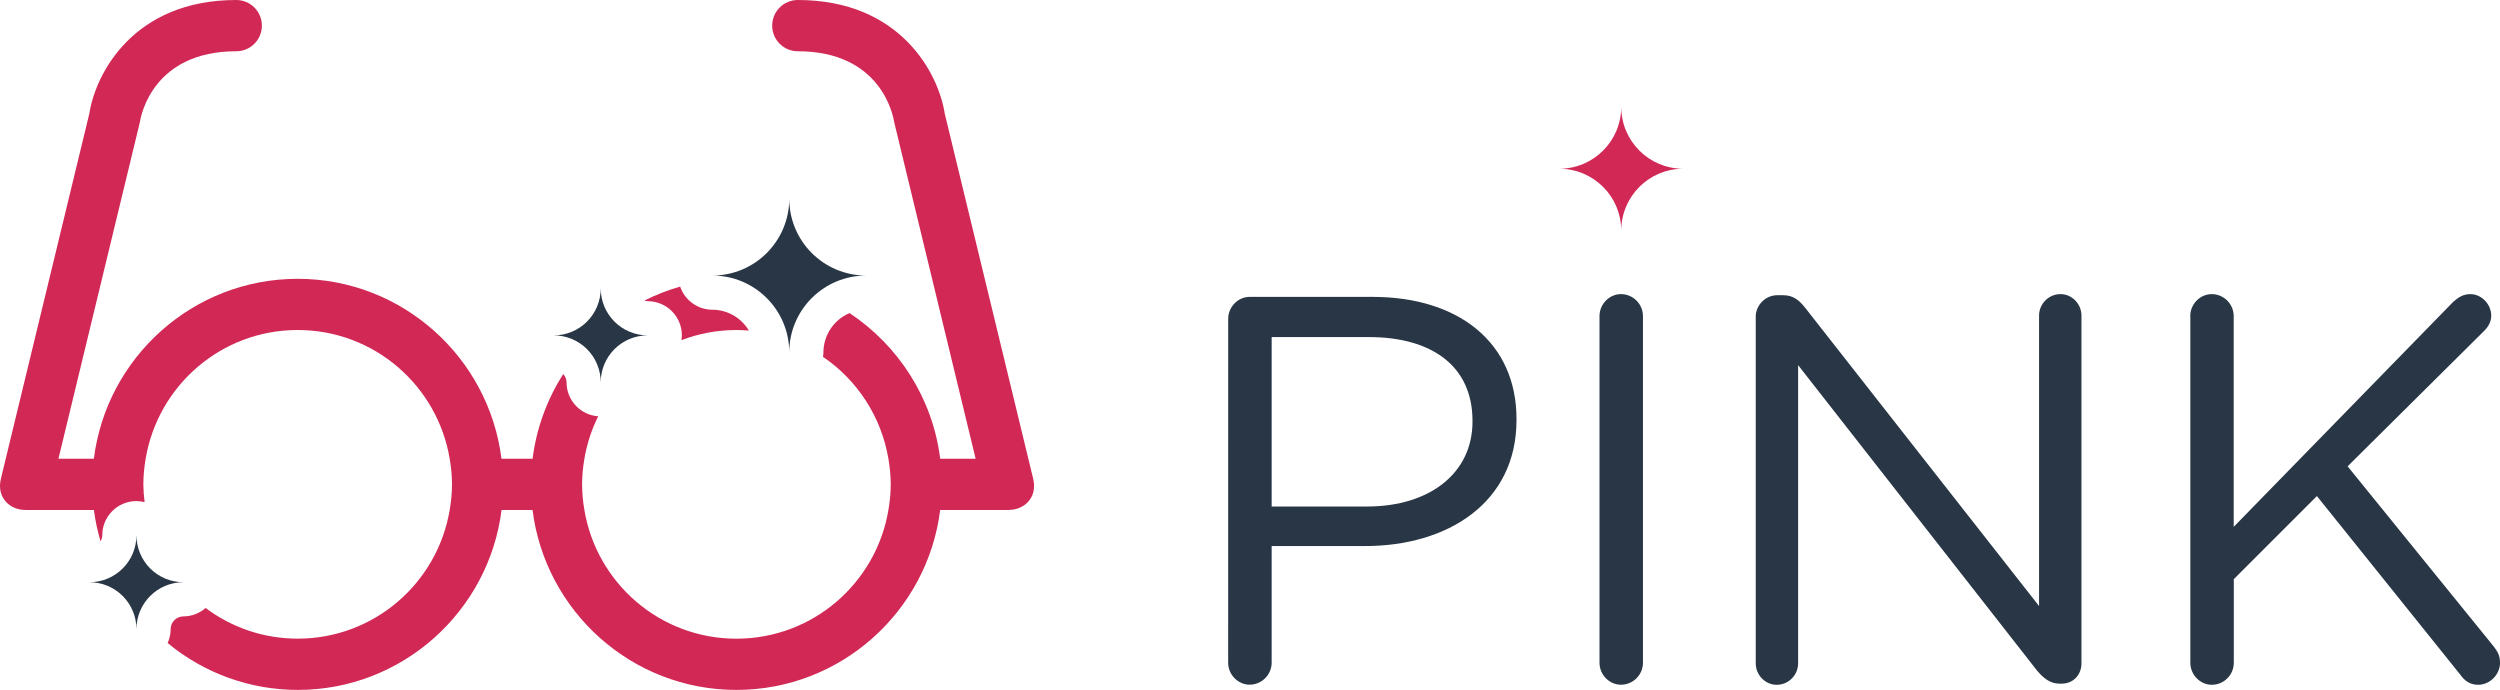
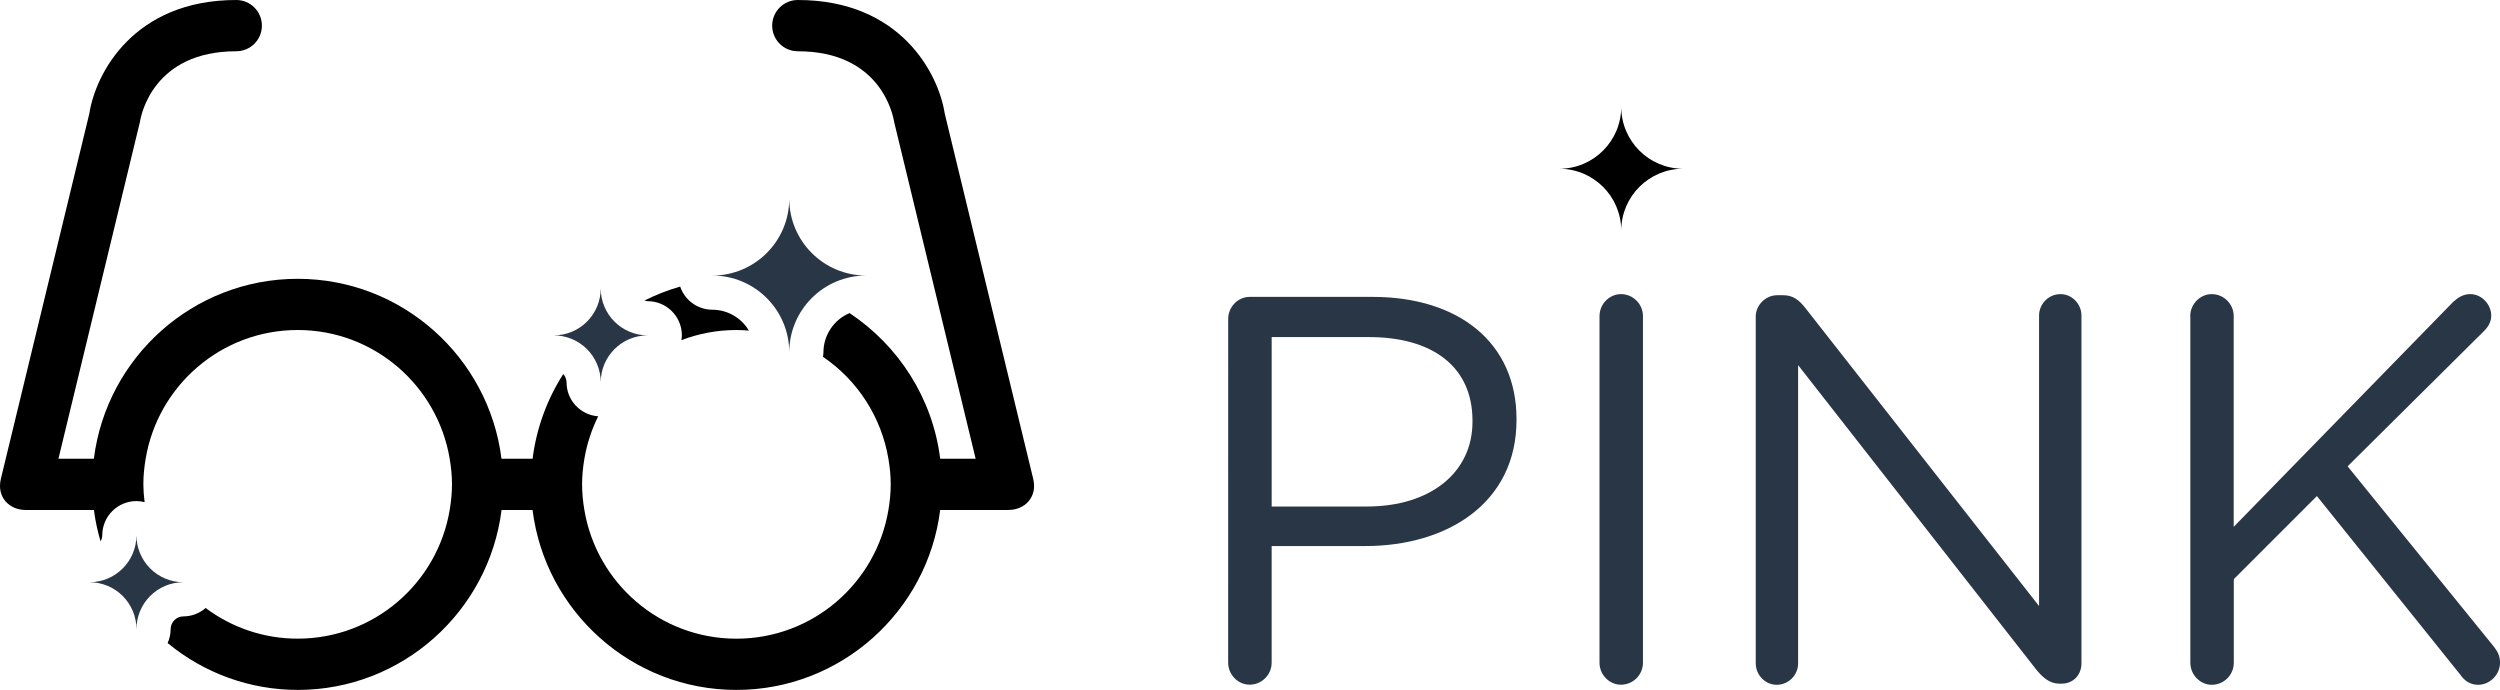
<svg xmlns="http://www.w3.org/2000/svg" width="146.3" height="40.375" viewBox="0 0 146.3 40.375">
  <path d="M71.874 18.661c0-.708.58-1.288 1.256-1.288h7.18c5.087 0 8.436 2.704 8.436 7.146v.063c0 4.86-4.057 7.373-8.854 7.373h-5.475v6.825c0 .708-.58 1.287-1.289 1.287-.676 0-1.256-.58-1.256-1.287l.002-20.119zm8.114 10.98c3.734 0 6.182-1.996 6.182-4.959v-.062c0-3.221-2.414-4.894-6.053-4.894h-5.699v9.917h5.57v-.002zM93.603 18.5c0-.708.579-1.288 1.255-1.288.709 0 1.288.58 1.288 1.288v20.283a1.29 1.29 0 0 1-1.288 1.287c-.676 0-1.255-.579-1.255-1.287V18.5zm9.141.032c0-.676.58-1.256 1.256-1.256h.354c.58 0 .935.29 1.288.74l13.684 17.45V18.468c0-.676.547-1.256 1.256-1.256.676 0 1.225.58 1.225 1.256v20.349c0 .677-.48 1.19-1.158 1.19h-.129c-.548 0-.936-.321-1.318-.772l-13.976-17.867v17.449c0 .677-.547 1.257-1.257 1.257-.676 0-1.223-.58-1.223-1.257V18.532h-.002zm25.429-.032c0-.708.58-1.288 1.257-1.288.708 0 1.286.58 1.286 1.288v12.331l12.848-13.168c.29-.257.579-.451.998-.451.676 0 1.225.612 1.225 1.256 0 .354-.162.644-.42.901l-7.984 7.92 8.564 10.561c.225.291.354.547.354.936 0 .676-.577 1.288-1.285 1.288-.482 0-.807-.259-1.03-.58l-8.401-10.464-4.863 4.861v4.895a1.29 1.29 0 0 1-1.286 1.288c-.677 0-1.257-.58-1.257-1.288V18.5h-.006z" fill="#283645" />
-   <path fill="#D22856" d="M98.498 9.875a3.623 3.623 0 0 1-3.623-3.624 3.625 3.625 0 0 1-3.625 3.624 3.625 3.625 0 0 1 3.625 3.624 3.623 3.623 0 0 1 3.623-3.624z" />
-   <g fill="#D22856">
+   <path d="M98.498 9.875a3.623 3.623 0 0 1-3.623-3.624 3.625 3.625 0 0 1-3.625 3.624 3.625 3.625 0 0 1 3.625 3.624 3.623 3.623 0 0 1 3.623-3.624z" />
+   <g>
    <path d="M43.094 19.313c.246 0 .489.014.73.033a2.491 2.491 0 0 0-2.136-1.221 1.994 1.994 0 0 1-1.884-1.354c-.727.208-1.425.482-2.089.816.062.017.122.038.188.038a2 2 0 0 1 2 2c0 .096-.015.188-.028.281 1-.382 2.084-.593 3.219-.593z" />
    <path d="M60.462 28.016L55.287 6.651C54.926 4.303 52.694 0 46.688 0a1.5 1.5 0 1 0 0 3c4.856 0 5.575 3.729 5.639 4.143l4.767 19.701h-2.073c-.445-3.557-2.453-6.628-5.305-8.522a2.503 2.503 0 0 0-1.529 2.303c0 .088-.015.171-.026.256a9.034 9.034 0 0 1 3.829 5.965c.082.488.135.987.135 1.5 0 .512-.053 1.012-.135 1.5-.716 4.271-4.421 7.53-8.896 7.53-4.475 0-8.181-3.259-8.896-7.53a9.035 9.035 0 0 1-.135-1.5c0-.513.053-1.012.135-1.5a8.945 8.945 0 0 1 .808-2.484 1.994 1.994 0 0 1-1.852-1.984.739.739 0 0 0-.192-.488 11.95 11.95 0 0 0-1.795 4.957h-1.82c-.741-5.927-5.802-10.531-11.927-10.531S6.235 20.917 5.493 26.844H3.42L8.187 7.143C8.25 6.729 8.97 3 13.826 3a1.5 1.5 0 1 0 0-3C7.82 0 5.588 4.303 5.227 6.651L.052 28.016c-.266 1.109.531 1.826 1.426 1.826.012 0 .023.004.036.004h3.982c.079.629.215 1.237.387 1.831a.726.726 0 0 0 .102-.354 2 2 0 0 1 2-2c.166 0 .324.024.478.062a8.337 8.337 0 0 1-.074-1.042c0-.512.053-1.011.135-1.5.715-4.271 4.421-7.531 8.896-7.531s8.18 3.26 8.896 7.531c.082.489.135.988.135 1.5s-.053 1.012-.135 1.5c-.715 4.272-4.421 7.531-8.896 7.531a8.959 8.959 0 0 1-5.386-1.794c-.35.302-.8.491-1.299.491a.75.75 0 0 0-.749.748c0 .289-.065.563-.176.812a11.94 11.94 0 0 0 7.614 2.743c6.125 0 11.185-4.604 11.927-10.529h1.814c.742 5.926 5.802 10.529 11.927 10.529s11.186-4.604 11.927-10.529H59c.012 0 .023-.005.036-.005.895.002 1.692-.715 1.426-1.824z" />
  </g>
  <path fill="#283645" d="M50.686 16.125a4.499 4.499 0 0 1-4.499-4.499 4.499 4.499 0 0 1-4.499 4.499 4.499 4.499 0 0 1 4.499 4.499 4.498 4.498 0 0 1 4.499-4.499zm-12.782 3.501a2.748 2.748 0 0 1-2.749-2.749 2.748 2.748 0 0 1-2.749 2.749 2.747 2.747 0 0 1 2.749 2.749 2.748 2.748 0 0 1 2.749-2.749zm-27.17 14.446a2.748 2.748 0 0 1-2.749-2.75c0 1.52-1.23 2.75-2.749 2.75a2.747 2.747 0 0 1 2.749 2.748 2.748 2.748 0 0 1 2.749-2.748z" />
</svg>
